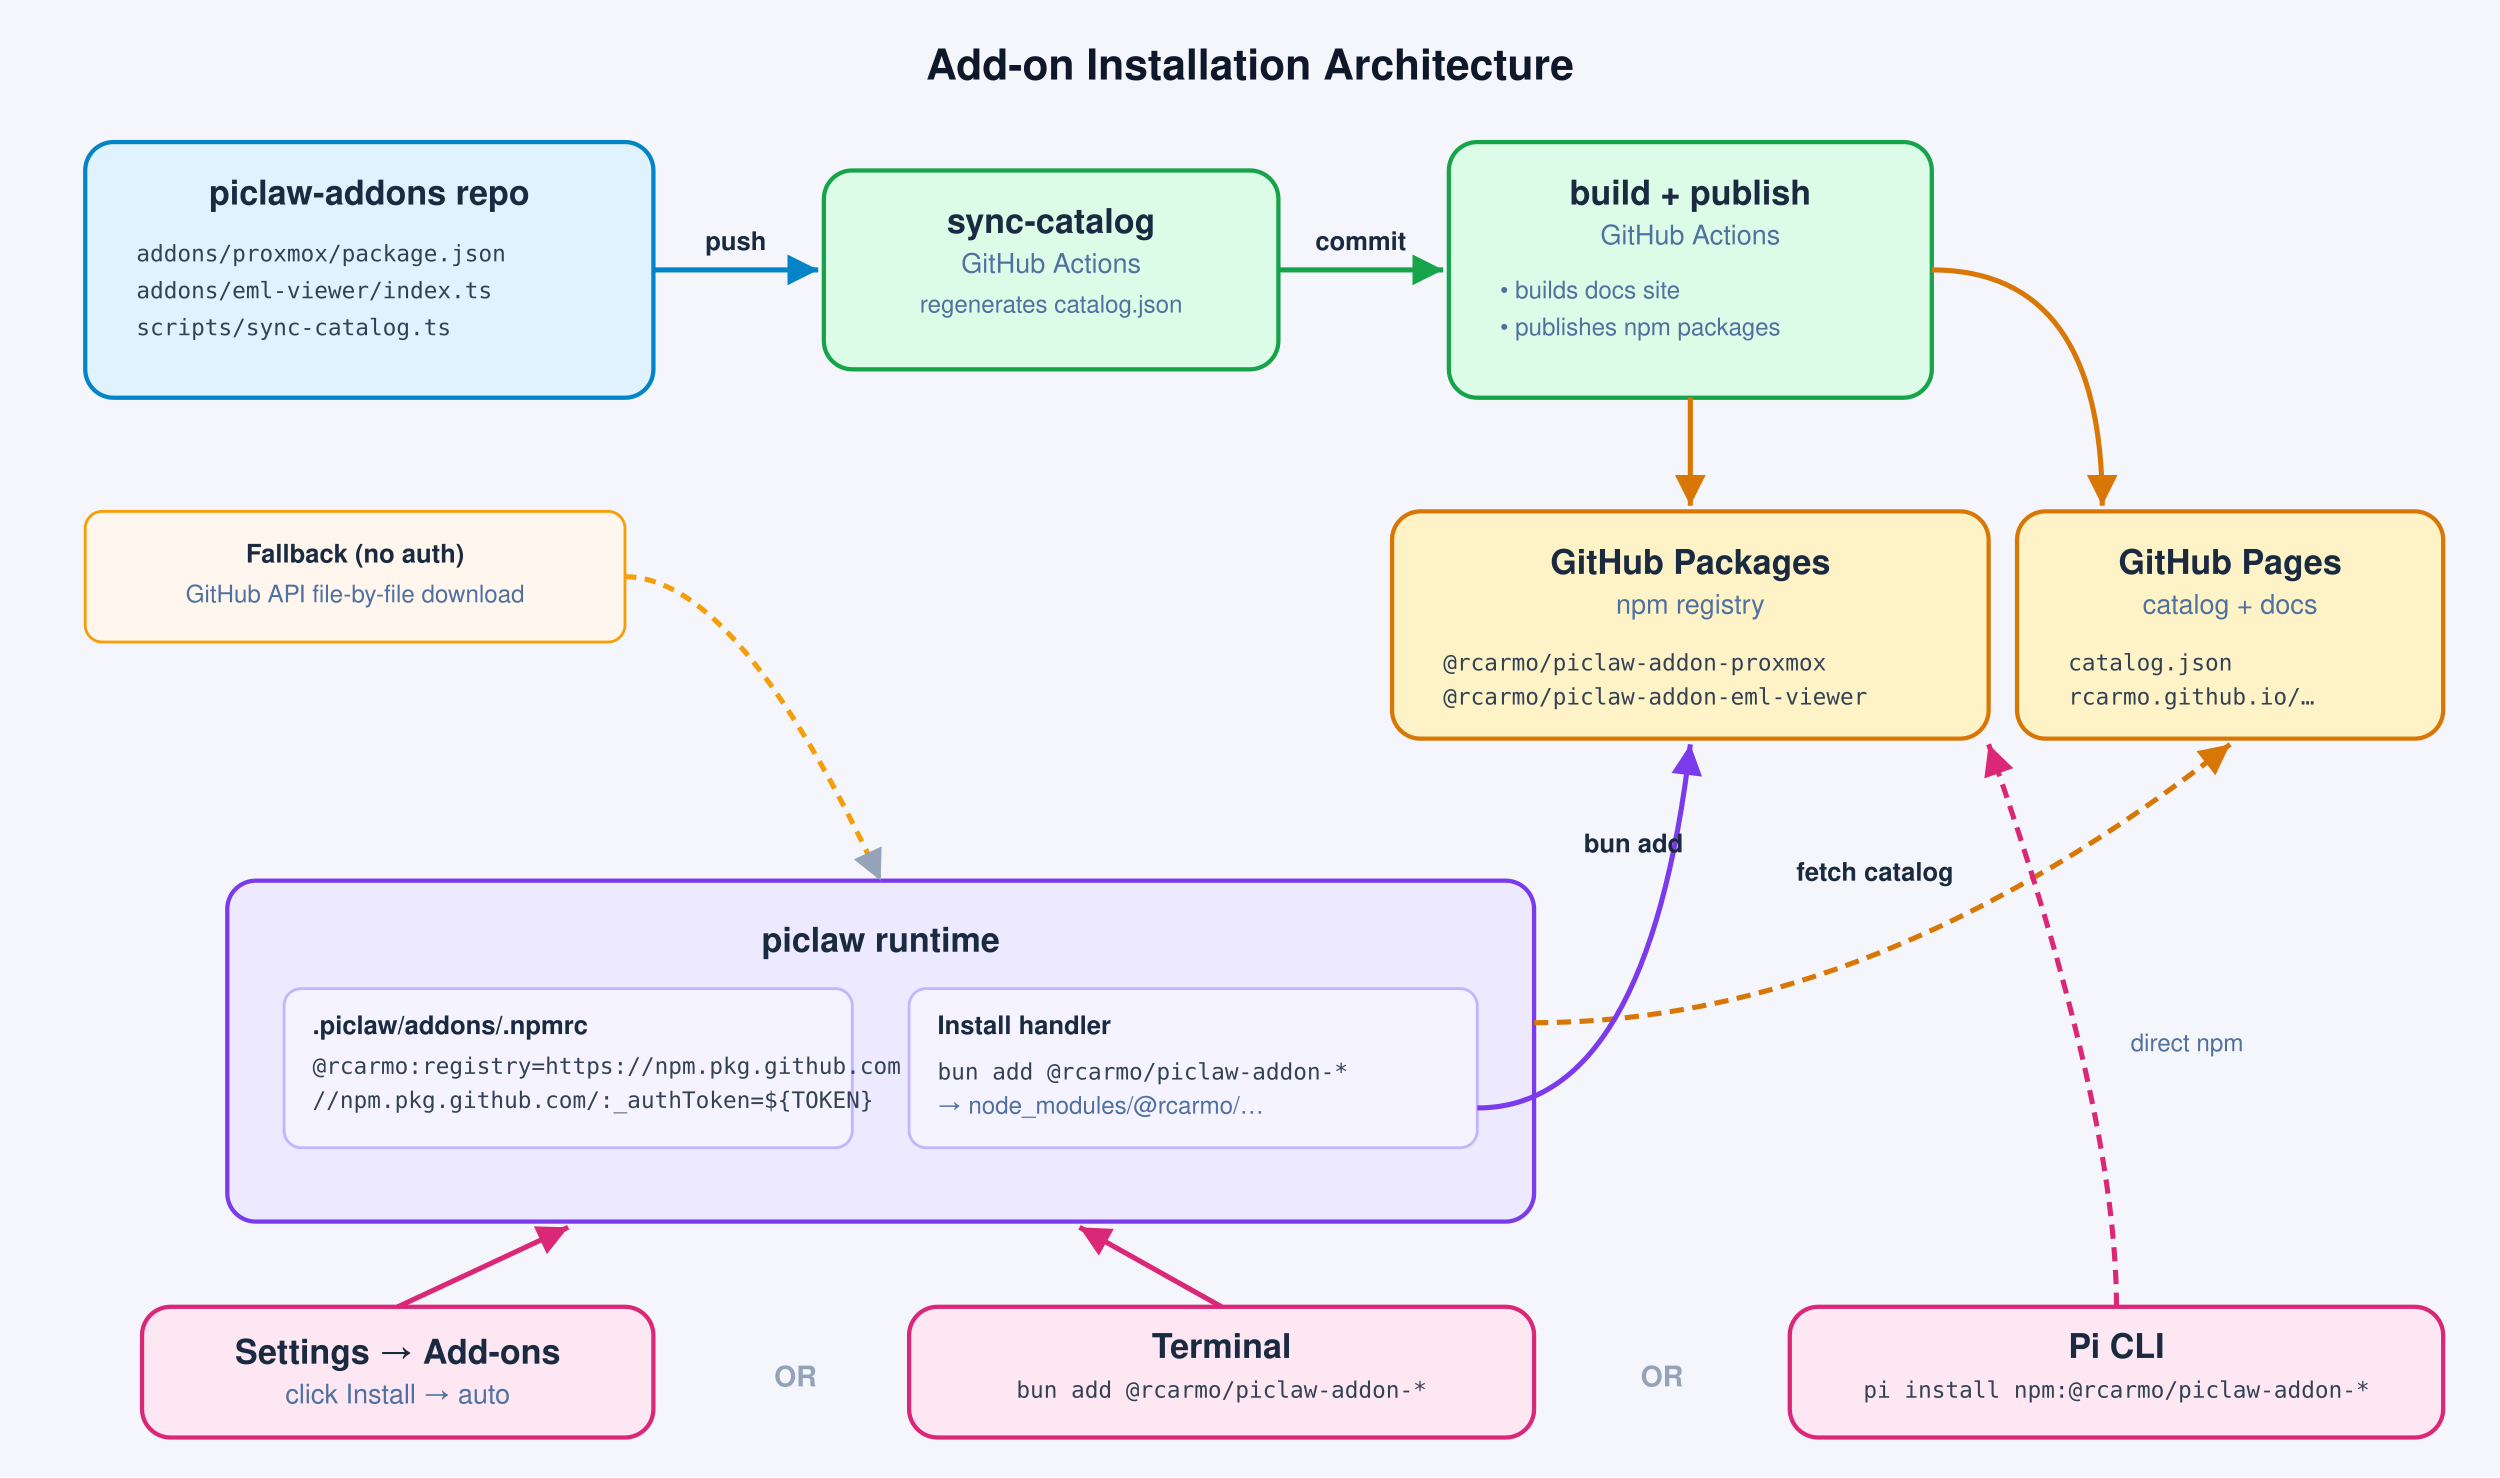
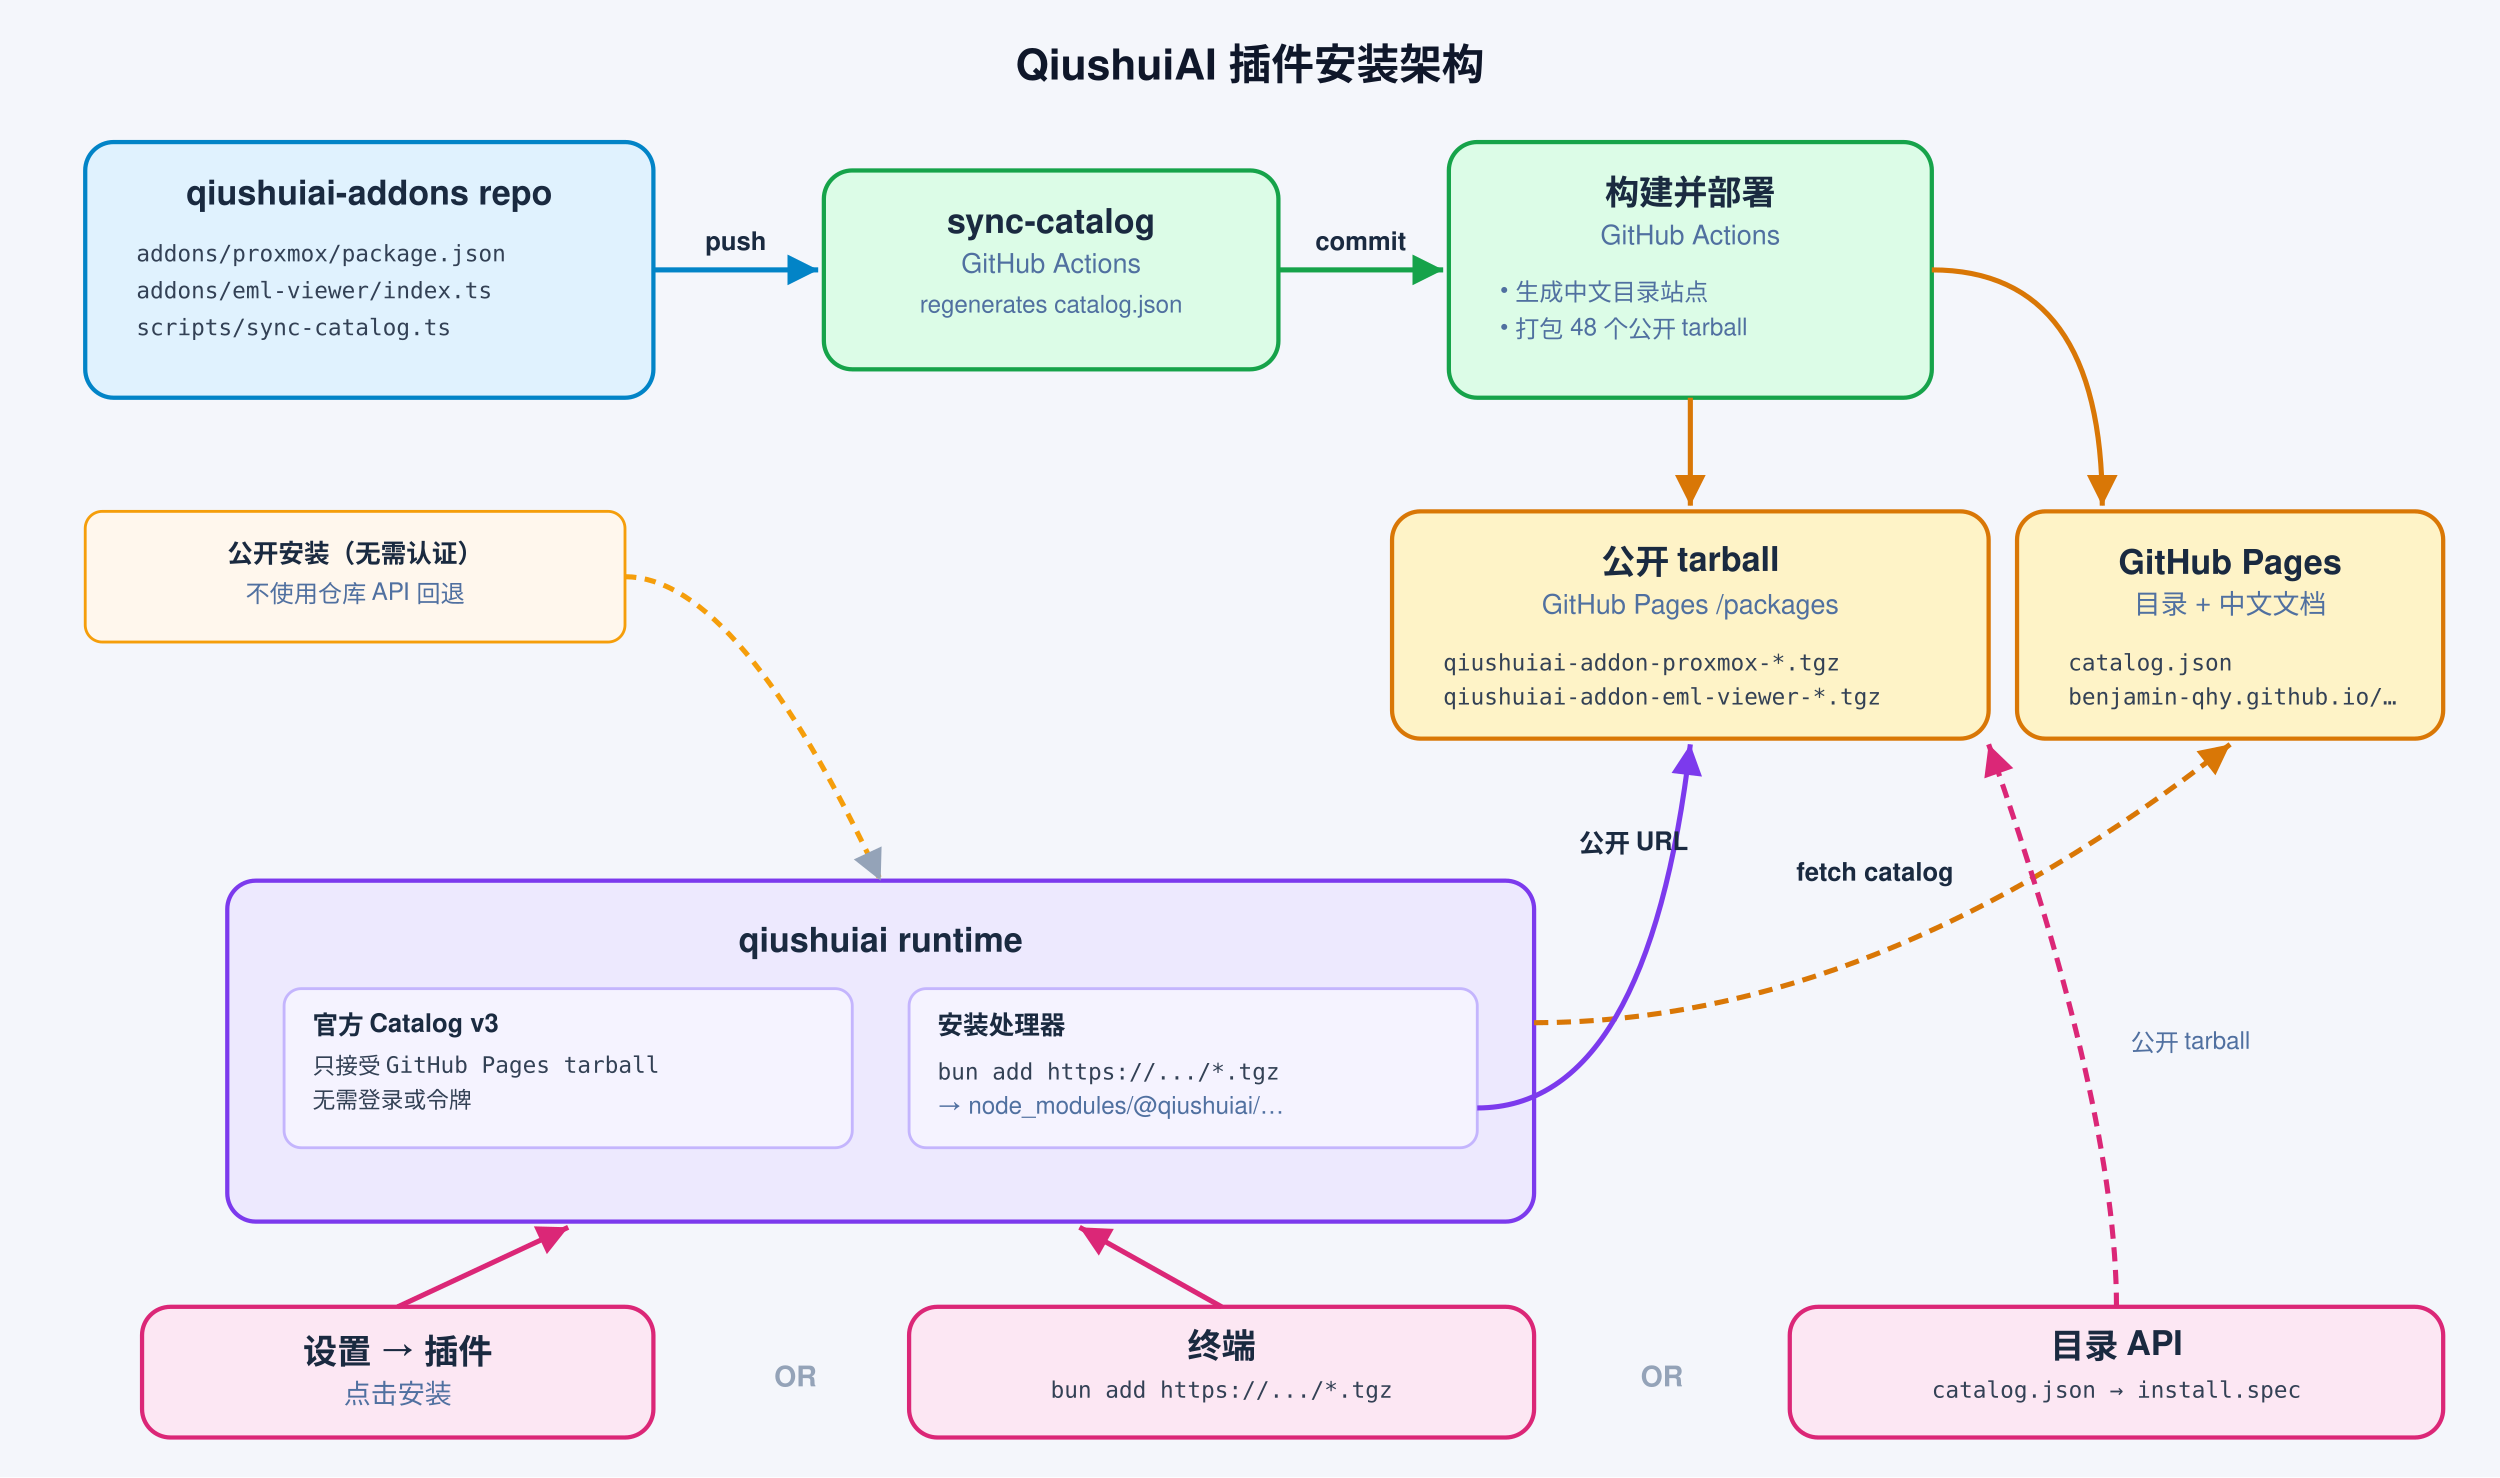
<svg xmlns="http://www.w3.org/2000/svg" viewBox="0 0 880 520" font-family="-apple-system,'Segoe UI',Helvetica,sans-serif">
  <style>
    .bg    { fill:#f4f6fb }
    .box   { stroke-width:1.5; rx:10 }
    .repo  { fill:#e0f2fe; stroke:#0284c7 }
    .ci    { fill:#dcfce7; stroke:#16a34a }
    .store { fill:#fef3c7; stroke:#d97706 }
    .rt    { fill:#ede9fe; stroke:#7c3aed }
    .user  { fill:#fce7f3; stroke:#db2777 }
    .title { font-size:12px; font-weight:700; fill:#1a2a40 }
    .sub   { font-size:9.5px; fill:#5070a0 }
    .label { font-size:9px; fill:#1a2a40; font-weight:600 }
    .desc  { font-size:8.5px; fill:#5070a0 }
    .mono  { font-size:8px; fill:#334155; font-family:'SF Mono','Fira Mono',monospace }
    .arrow { stroke-width:1.8; fill:none }
    .or-label { font-size:10px; font-weight:800; fill:#94a3b8; text-anchor:middle }
  </style>
  <defs>
    <marker id="ar-blue" markerWidth="8" markerHeight="8" refX="7" refY="4" orient="auto">
      <path d="M1,1 L7,4 L1,7z" fill="#0284c7" />
    </marker>
    <marker id="ar-green" markerWidth="8" markerHeight="8" refX="7" refY="4" orient="auto">
      <path d="M1,1 L7,4 L1,7z" fill="#16a34a" />
    </marker>
    <marker id="ar-amber" markerWidth="8" markerHeight="8" refX="7" refY="4" orient="auto">
      <path d="M1,1 L7,4 L1,7z" fill="#d97706" />
    </marker>
    <marker id="ar-purple" markerWidth="8" markerHeight="8" refX="7" refY="4" orient="auto">
      <path d="M1,1 L7,4 L1,7z" fill="#7c3aed" />
    </marker>
    <marker id="ar-pink" markerWidth="8" markerHeight="8" refX="7" refY="4" orient="auto">
      <path d="M1,1 L7,4 L1,7z" fill="#db2777" />
    </marker>
    <marker id="ar-gray" markerWidth="8" markerHeight="8" refX="7" refY="4" orient="auto">
      <path d="M1,1 L7,4 L1,7z" fill="#94a3b8" />
    </marker>
  </defs>
  <rect class="bg" width="880" height="520" rx="0" />
-   <text x="440" y="28" text-anchor="middle" font-size="15" font-weight="800" fill="#0f172a">Add-on Installation Architecture</text>
+   <text x="440" y="28" text-anchor="middle" font-size="15" font-weight="800" fill="#0f172a">QiushuiAI 插件安装架构</text>
  <rect x="30" y="50" width="200" height="90" class="box repo" />
-   <text x="130" y="72" text-anchor="middle" class="title">piclaw-addons repo</text>
+   <text x="130" y="72" text-anchor="middle" class="title">qiushuiai-addons repo</text>
  <text x="48" y="92" class="mono">addons/proxmox/package.json</text>
  <text x="48" y="105" class="mono">addons/eml-viewer/index.ts</text>
  <text x="48" y="118" class="mono">scripts/sync-catalog.ts</text>
  <line x1="230" y1="95" x2="288" y2="95" class="arrow" stroke="#0284c7" marker-end="url(#ar-blue)" />
  <text x="259" y="88" class="label" text-anchor="middle">push</text>
  <rect x="290" y="60" width="160" height="70" class="box ci" />
  <text x="370" y="82" text-anchor="middle" class="title">sync-catalog</text>
  <text x="370" y="96" text-anchor="middle" class="sub">GitHub Actions</text>
  <text x="370" y="110" text-anchor="middle" class="desc">regenerates catalog.json</text>
  <line x1="450" y1="95" x2="508" y2="95" class="arrow" stroke="#16a34a" marker-end="url(#ar-green)" />
  <text x="479" y="88" class="label" text-anchor="middle">commit</text>
  <rect x="510" y="50" width="170" height="90" class="box ci" />
-   <text x="595" y="72" text-anchor="middle" class="title">build + publish</text>
+   <text x="595" y="72" text-anchor="middle" class="title">构建并部署</text>
  <text x="595" y="86" text-anchor="middle" class="sub">GitHub Actions</text>
-   <text x="528" y="105" class="desc">• builds docs site</text>
-   <text x="528" y="118" class="desc">• publishes npm packages</text>
+   <text x="528" y="105" class="desc">• 生成中文目录站点</text>
+   <text x="528" y="118" class="desc">• 打包 48 个公开 tarball</text>
  <line x1="595" y1="140" x2="595" y2="178" class="arrow" stroke="#d97706" marker-end="url(#ar-amber)" />
  <rect x="490" y="180" width="210" height="80" class="box store" />
-   <text x="595" y="202" text-anchor="middle" class="title">GitHub Packages</text>
-   <text x="595" y="216" text-anchor="middle" class="sub">npm registry</text>
-   <text x="508" y="236" class="mono">@rcarmo/piclaw-addon-proxmox</text>
-   <text x="508" y="248" class="mono">@rcarmo/piclaw-addon-eml-viewer</text>
+   <text x="595" y="202" text-anchor="middle" class="title">公开 tarball</text>
+   <text x="595" y="216" text-anchor="middle" class="sub">GitHub Pages /packages</text>
+   <text x="508" y="236" class="mono">qiushuiai-addon-proxmox-*.tgz</text>
+   <text x="508" y="248" class="mono">qiushuiai-addon-eml-viewer-*.tgz</text>
  <path d="M 680 95 Q 740 95, 740 178" class="arrow" stroke="#d97706" marker-end="url(#ar-amber)" />
  <rect x="710" y="180" width="150" height="80" class="box store" />
  <text x="785" y="202" text-anchor="middle" class="title">GitHub Pages</text>
-   <text x="785" y="216" text-anchor="middle" class="sub">catalog + docs</text>
+   <text x="785" y="216" text-anchor="middle" class="sub">目录 + 中文文档</text>
  <text x="728" y="236" class="mono">catalog.json</text>
-   <text x="728" y="248" class="mono">rcarmo.github.io/…</text>
+   <text x="728" y="248" class="mono">benjamin-qhy.github.io/…</text>
  <rect x="80" y="310" width="460" height="120" class="box rt" />
-   <text x="310" y="335" text-anchor="middle" class="title">piclaw runtime</text>
+   <text x="310" y="335" text-anchor="middle" class="title">qiushuiai runtime</text>
  <rect x="100" y="348" width="200" height="56" rx="6" fill="#f5f3ff" stroke="#c4b5fd" stroke-width="1" />
-   <text x="110" y="364" class="label">.piclaw/addons/.npmrc</text>
-   <text x="110" y="378" class="mono">@rcarmo:registry=https://npm.pkg.github.com</text>
-   <text x="110" y="390" class="mono">//npm.pkg.github.com/:_authToken=${TOKEN}</text>
+   <text x="110" y="364" class="label">官方 Catalog v3</text>
+   <text x="110" y="378" class="mono">只接受 GitHub Pages tarball</text>
+   <text x="110" y="390" class="mono">无需登录或令牌</text>
  <rect x="320" y="348" width="200" height="56" rx="6" fill="#f5f3ff" stroke="#c4b5fd" stroke-width="1" />
-   <text x="330" y="364" class="label">Install handler</text>
-   <text x="330" y="380" class="mono">bun add @rcarmo/piclaw-addon-*</text>
-   <text x="330" y="392" class="desc">→ node_modules/@rcarmo/…</text>
+   <text x="330" y="364" class="label">安装处理器</text>
+   <text x="330" y="380" class="mono">bun add https://.../*.tgz</text>
+   <text x="330" y="392" class="desc">→ node_modules/@qiushuiai/…</text>
  <path d="M 540 360 Q 660 360, 785 262" class="arrow" stroke="#d97706" stroke-dasharray="5,3" marker-end="url(#ar-amber)" />
  <text x="660" y="310" class="label" text-anchor="middle">fetch catalog</text>
  <path d="M 520 390 Q 580 390, 595 262" class="arrow" stroke="#7c3aed" marker-end="url(#ar-purple)" />
-   <text x="575" y="300" class="label" text-anchor="middle">bun add</text>
+   <text x="575" y="300" class="label" text-anchor="middle">公开 URL</text>
  <rect x="50" y="460" width="180" height="46" class="box user" />
-   <text x="140" y="480" text-anchor="middle" class="title">Settings → Add-ons</text>
-   <text x="140" y="494" text-anchor="middle" class="sub">click Install → auto</text>
+   <text x="140" y="480" text-anchor="middle" class="title">设置 → 插件</text>
+   <text x="140" y="494" text-anchor="middle" class="sub">点击安装</text>
  <line x1="140" y1="460" x2="200" y2="432" class="arrow" stroke="#db2777" marker-end="url(#ar-pink)" />
  <text x="280" y="488" class="or-label">OR</text>
  <rect x="320" y="460" width="220" height="46" class="box user" />
-   <text x="430" y="478" text-anchor="middle" class="title">Terminal</text>
-   <text x="430" y="492" text-anchor="middle" class="mono">bun add @rcarmo/piclaw-addon-*</text>
+   <text x="430" y="478" text-anchor="middle" class="title">终端</text>
+   <text x="430" y="492" text-anchor="middle" class="mono">bun add https://.../*.tgz</text>
  <line x1="430" y1="460" x2="380" y2="432" class="arrow" stroke="#db2777" marker-end="url(#ar-pink)" />
  <text x="585" y="488" class="or-label">OR</text>
  <rect x="630" y="460" width="230" height="46" class="box user" />
-   <text x="745" y="478" text-anchor="middle" class="title">Pi CLI</text>
-   <text x="745" y="492" text-anchor="middle" class="mono">pi install npm:@rcarmo/piclaw-addon-*</text>
+   <text x="745" y="478" text-anchor="middle" class="title">目录 API</text>
+   <text x="745" y="492" text-anchor="middle" class="mono">catalog.json → install.spec</text>
  <path d="M 745 460 Q 745 390, 700 262" class="arrow" stroke="#db2777" stroke-dasharray="5,3" marker-end="url(#ar-pink)" />
-   <text x="750" y="370" class="desc">direct npm</text>
+   <text x="750" y="370" class="desc">公开 tarball</text>
  <rect x="30" y="180" width="190" height="46" rx="6" fill="#fff7ed" stroke="#f59e0b" stroke-width="1" />
-   <text x="125" y="198" text-anchor="middle" class="label" fill="#92400e">Fallback (no auth)</text>
-   <text x="125" y="212" text-anchor="middle" class="desc" fill="#92400e">GitHub API file-by-file download</text>
+   <text x="125" y="198" text-anchor="middle" class="label" fill="#92400e">公开安装（无需认证）</text>
+   <text x="125" y="212" text-anchor="middle" class="desc" fill="#92400e">不使用仓库 API 回退</text>
  <path d="M 220 203 Q 260 203, 310 310" class="arrow" stroke="#f59e0b" stroke-width="1.2" stroke-dasharray="4,3" marker-end="url(#ar-gray)" />
</svg>
